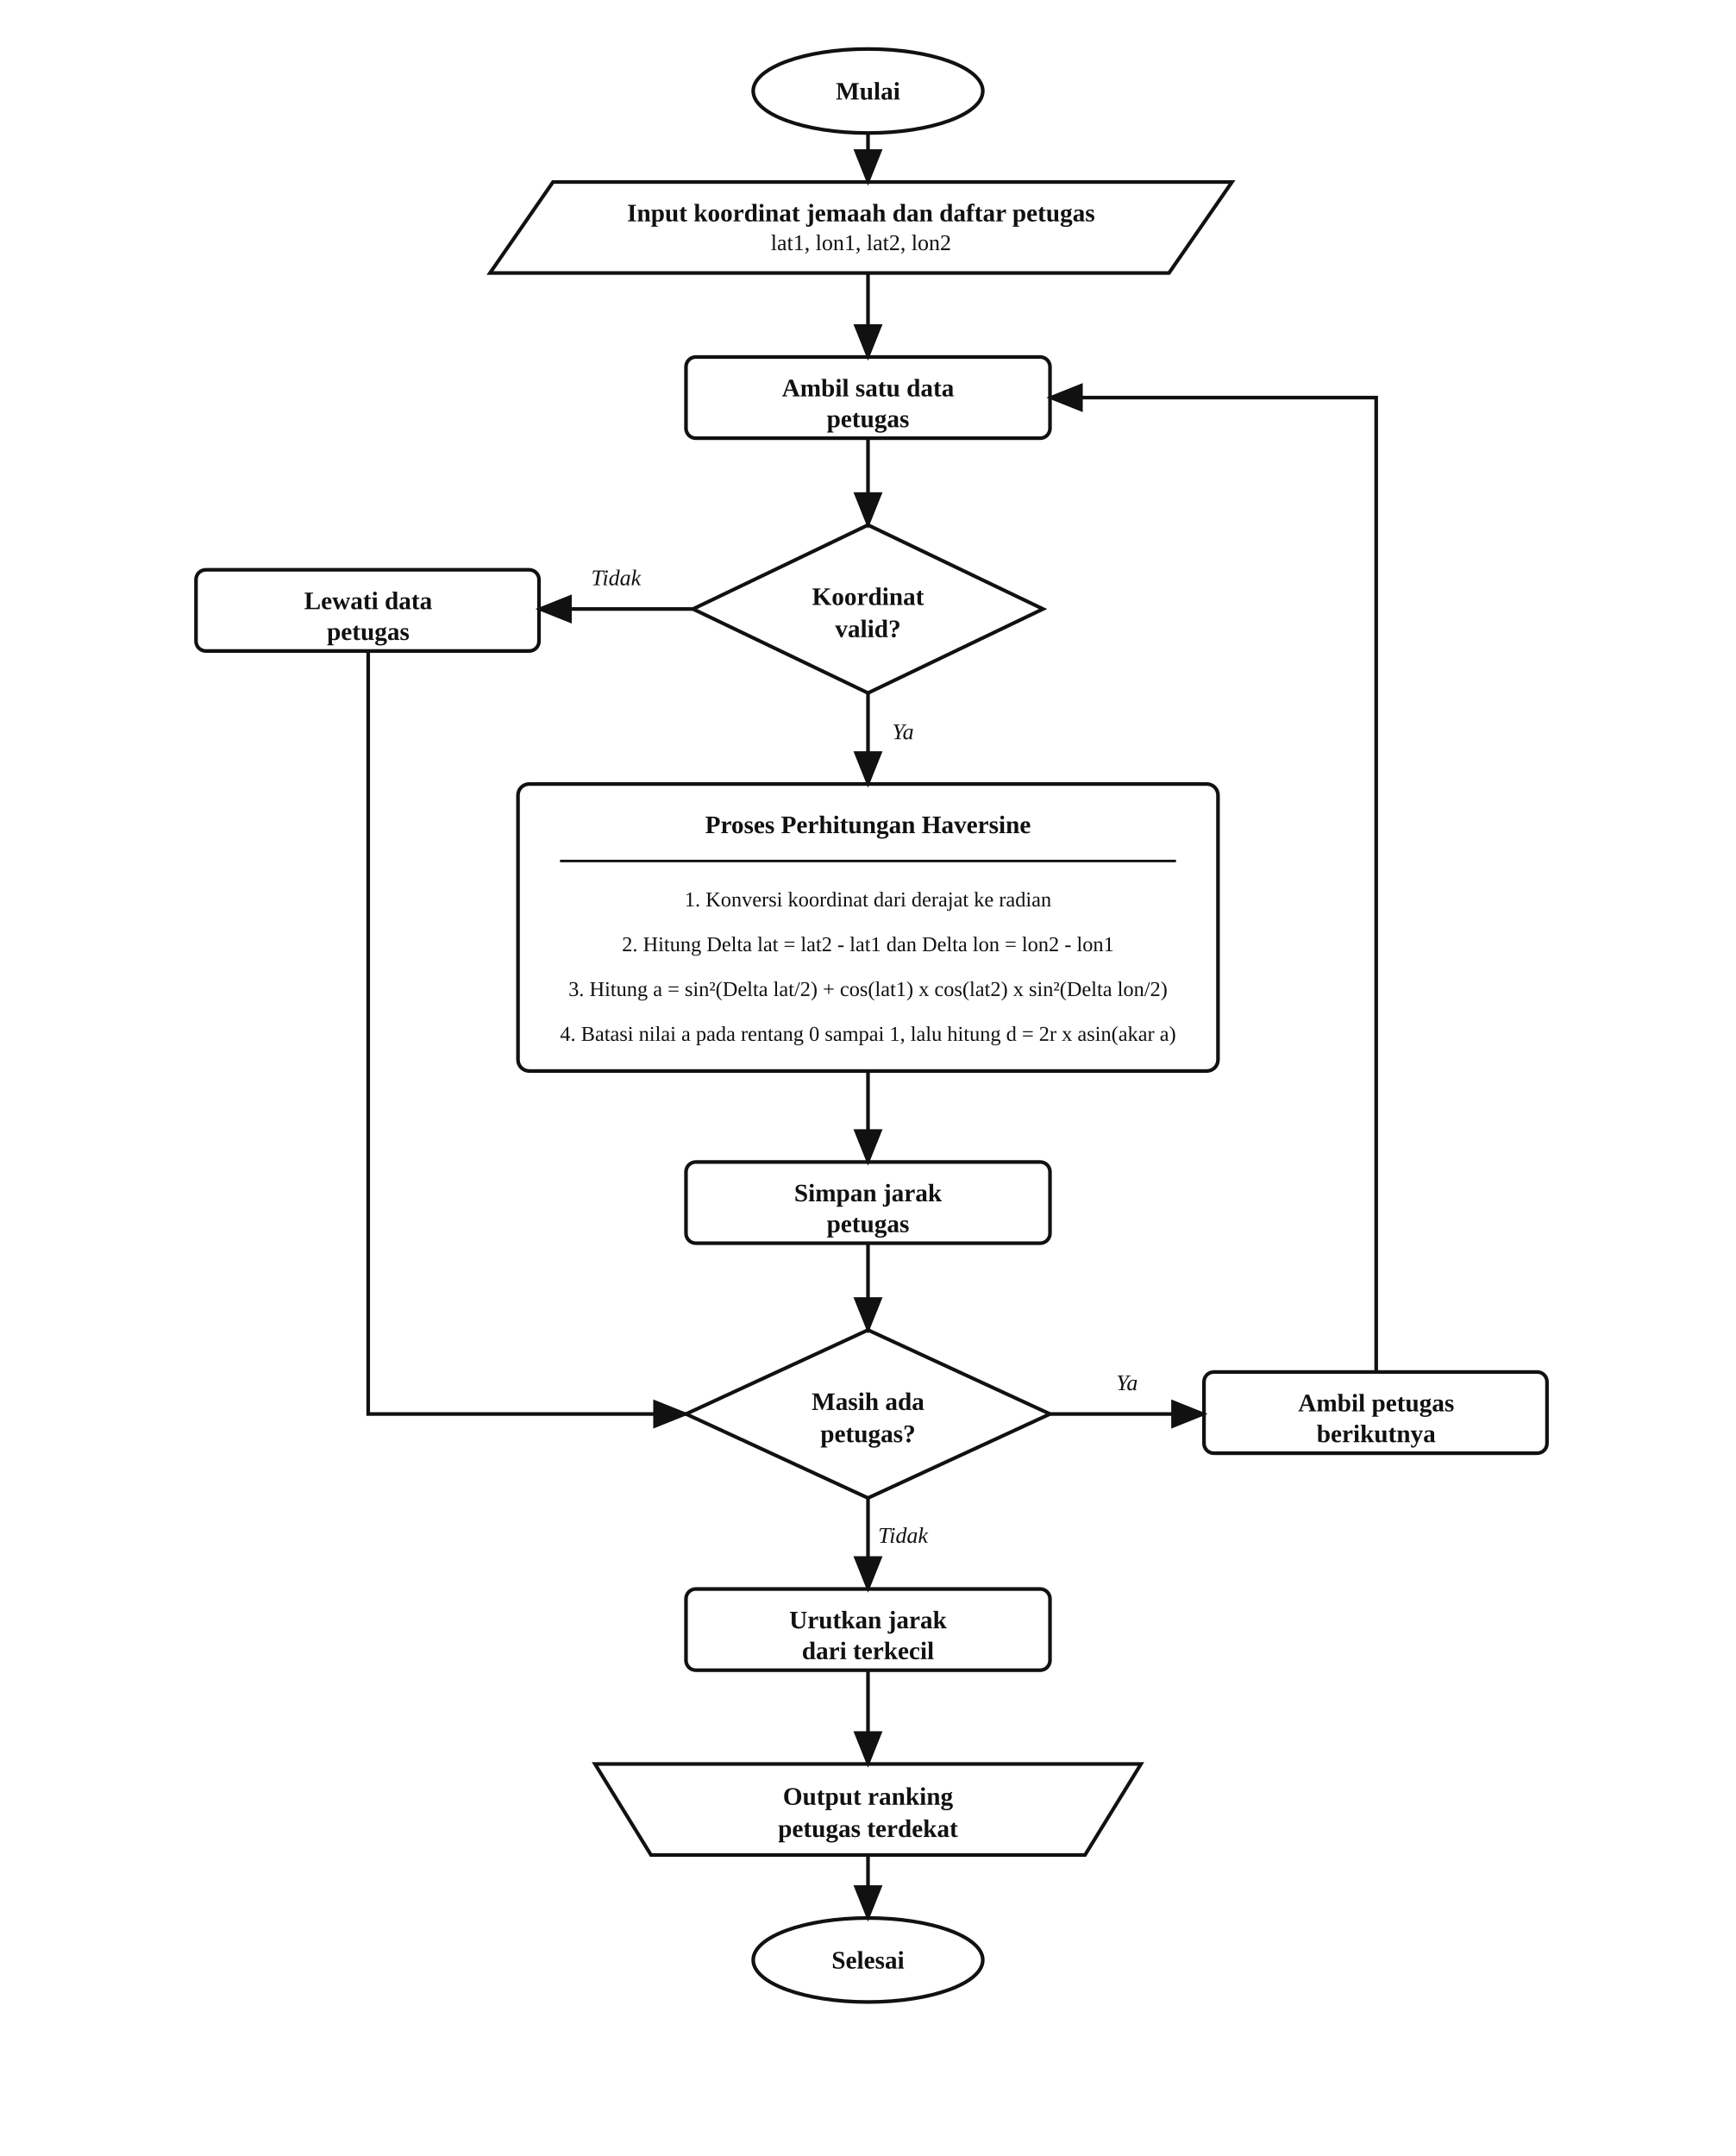
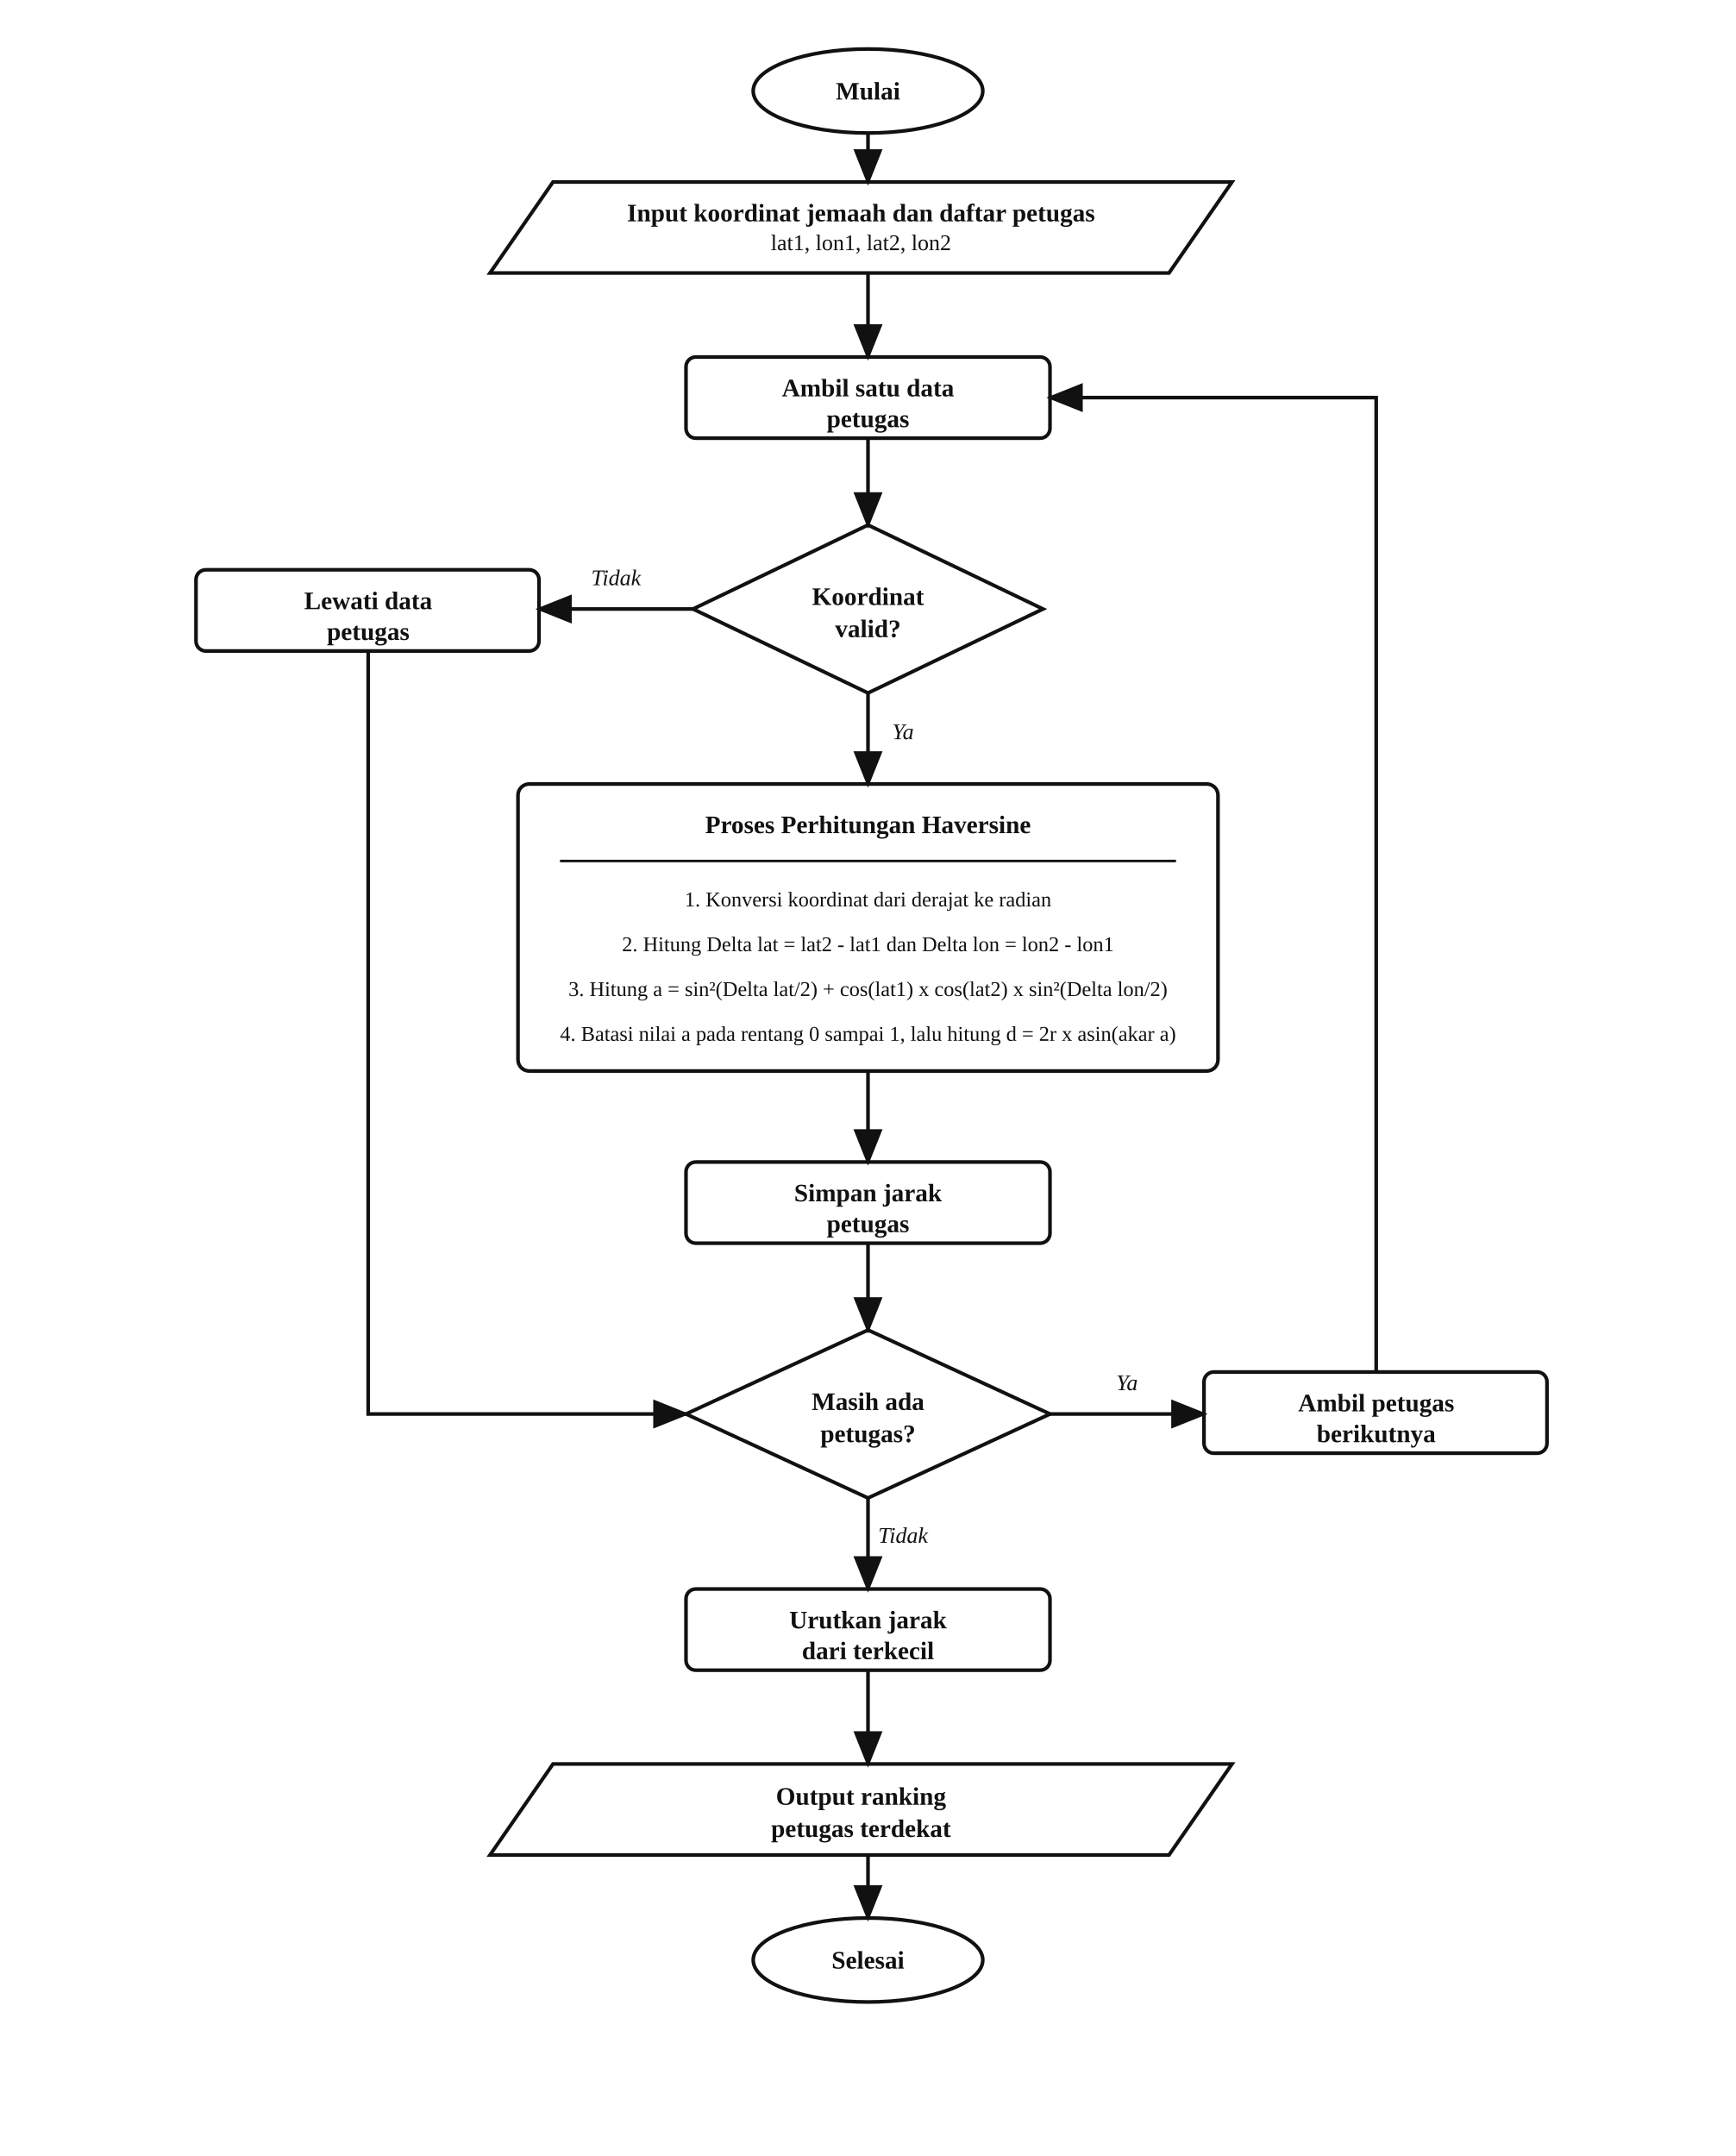
<svg xmlns="http://www.w3.org/2000/svg" width="1240" height="1540" viewBox="0 0 1240 1540">
  <rect width="1240" height="1540" fill="#ffffff" />
  <defs>
    <marker id="arrow" markerWidth="11" markerHeight="11" refX="9" refY="4" orient="auto" markerUnits="strokeWidth">
      <path d="M0,0 L0,8 L10,4 z" fill="#111111" />
    </marker>
    <style>
      text{font-family:"Times New Roman", Times, serif}
      .shapeText{font-size:18px;font-weight:700;fill:#111111;text-anchor:middle;dominant-baseline:middle}
      .smallText{font-size:16px;fill:#111111;text-anchor:middle;dominant-baseline:middle}
      .formulaText{font-size:15px;fill:#111111;text-anchor:middle;dominant-baseline:middle}
      .label{font-size:16px;font-style:italic;fill:#111111;text-anchor:middle}
      .startEnd{fill:#ffffff;stroke:#111111;stroke-width:2.6}
      .process{fill:#ffffff;stroke:#111111;stroke-width:2.6}
      .io{fill:#ffffff;stroke:#111111;stroke-width:2.6}
      .decision{fill:#ffffff;stroke:#111111;stroke-width:2.6}
      .calc{fill:#ffffff;stroke:#111111;stroke-width:2.6}
      .line{stroke:#111111;stroke-width:2.6;fill:none;marker-end:url(#arrow)}
      .thin{stroke:#111111;stroke-width:1.8;fill:none}
    </style>
  </defs>
  <g transform="translate(0,-80)">
    <ellipse cx="620" cy="145" rx="82" ry="30" class="startEnd" />
    <text x="620" y="146" class="shapeText">Mulai</text>
    <polygon points="395,210 880,210 835,275 350,275" class="io" />
    <text x="615" y="233" class="shapeText">Input koordinat jemaah dan daftar petugas</text>
    <text x="615" y="255" class="smallText">lat1, lon1, lat2, lon2</text>
    <rect x="490" y="335" width="260" height="58" rx="7" class="process" />
    <text x="620" y="358" class="shapeText">Ambil satu data</text>
    <text x="620" y="380" class="shapeText">petugas</text>
    <polygon points="620,455 745,515 620,575 495,515" class="decision" />
    <text x="620" y="507" class="shapeText">Koordinat</text>
    <text x="620" y="530" class="shapeText">valid?</text>
    <rect x="140" y="487" width="245" height="58" rx="7" class="process" />
    <text x="263" y="510" class="shapeText">Lewati data</text>
    <text x="263" y="532" class="shapeText">petugas</text>
    <rect x="370" y="640" width="500" height="205" rx="8" class="calc" />
    <text x="620" y="670" class="shapeText">Proses Perhitungan Haversine</text>
    <line x1="400" y1="695" x2="840" y2="695" class="thin" />
    <text x="620" y="724" class="formulaText">1. Konversi koordinat dari derajat ke radian</text>
    <text x="620" y="756" class="formulaText">2. Hitung Delta lat = lat2 - lat1 dan Delta lon = lon2 - lon1</text>
    <text x="620" y="788" class="formulaText">3. Hitung a = sin²(Delta lat/2) + cos(lat1) x cos(lat2) x sin²(Delta lon/2)</text>
    <text x="620" y="820" class="formulaText">4. Batasi nilai a pada rentang 0 sampai 1, lalu hitung d = 2r x asin(akar a)</text>
    <rect x="490" y="910" width="260" height="58" rx="7" class="process" />
    <text x="620" y="933" class="shapeText">Simpan jarak</text>
    <text x="620" y="955" class="shapeText">petugas</text>
    <polygon points="620,1030 750,1090 620,1150 490,1090" class="decision" />
    <text x="620" y="1082" class="shapeText">Masih ada</text>
    <text x="620" y="1105" class="shapeText">petugas?</text>
    <rect x="860" y="1060" width="245" height="58" rx="7" class="process" />
    <text x="983" y="1083" class="shapeText">Ambil petugas</text>
    <text x="983" y="1105" class="shapeText">berikutnya</text>
    <rect x="490" y="1215" width="260" height="58" rx="7" class="process" />
    <text x="620" y="1238" class="shapeText">Urutkan jarak</text>
    <text x="620" y="1260" class="shapeText">dari terkecil</text>
-     <polygon points="425,1340 815,1340 775,1405 465,1405" class="io" />
-     <text x="620" y="1364" class="shapeText">Output ranking</text>
-     <text x="620" y="1387" class="shapeText">petugas terdekat</text>
+     <polygon points="395,1340 880,1340 835,1405 350,1405" class="io" />
+     <text x="615" y="1364" class="shapeText">Output ranking</text>
+     <text x="615" y="1387" class="shapeText">petugas terdekat</text>
    <ellipse cx="620" cy="1480" rx="82" ry="30" class="startEnd" />
    <text x="620" y="1481" class="shapeText">Selesai</text>
    <path d="M620 175 L620 210" class="line" />
    <path d="M620 275 L620 335" class="line" />
    <path d="M620 393 L620 455" class="line" />
    <path d="M495 515 L385 515" class="line" />
    <text x="440" y="498" class="label">Tidak</text>
    <path d="M620 575 L620 640" class="line" />
    <text x="645" y="608" class="label">Ya</text>
    <path d="M620 845 L620 910" class="line" />
    <path d="M620 968 L620 1030" class="line" />
    <path d="M750 1090 L860 1090" class="line" />
    <text x="805" y="1073" class="label">Ya</text>
    <path d="M983 1060 L983 364 L750 364" class="line" />
    <path d="M263 545 L263 1090 L490 1090" class="line" />
    <path d="M620 1150 L620 1215" class="line" />
    <text x="645" y="1182" class="label">Tidak</text>
    <path d="M620 1273 L620 1340" class="line" />
    <path d="M620 1405 L620 1450" class="line" />
  </g>
</svg>
